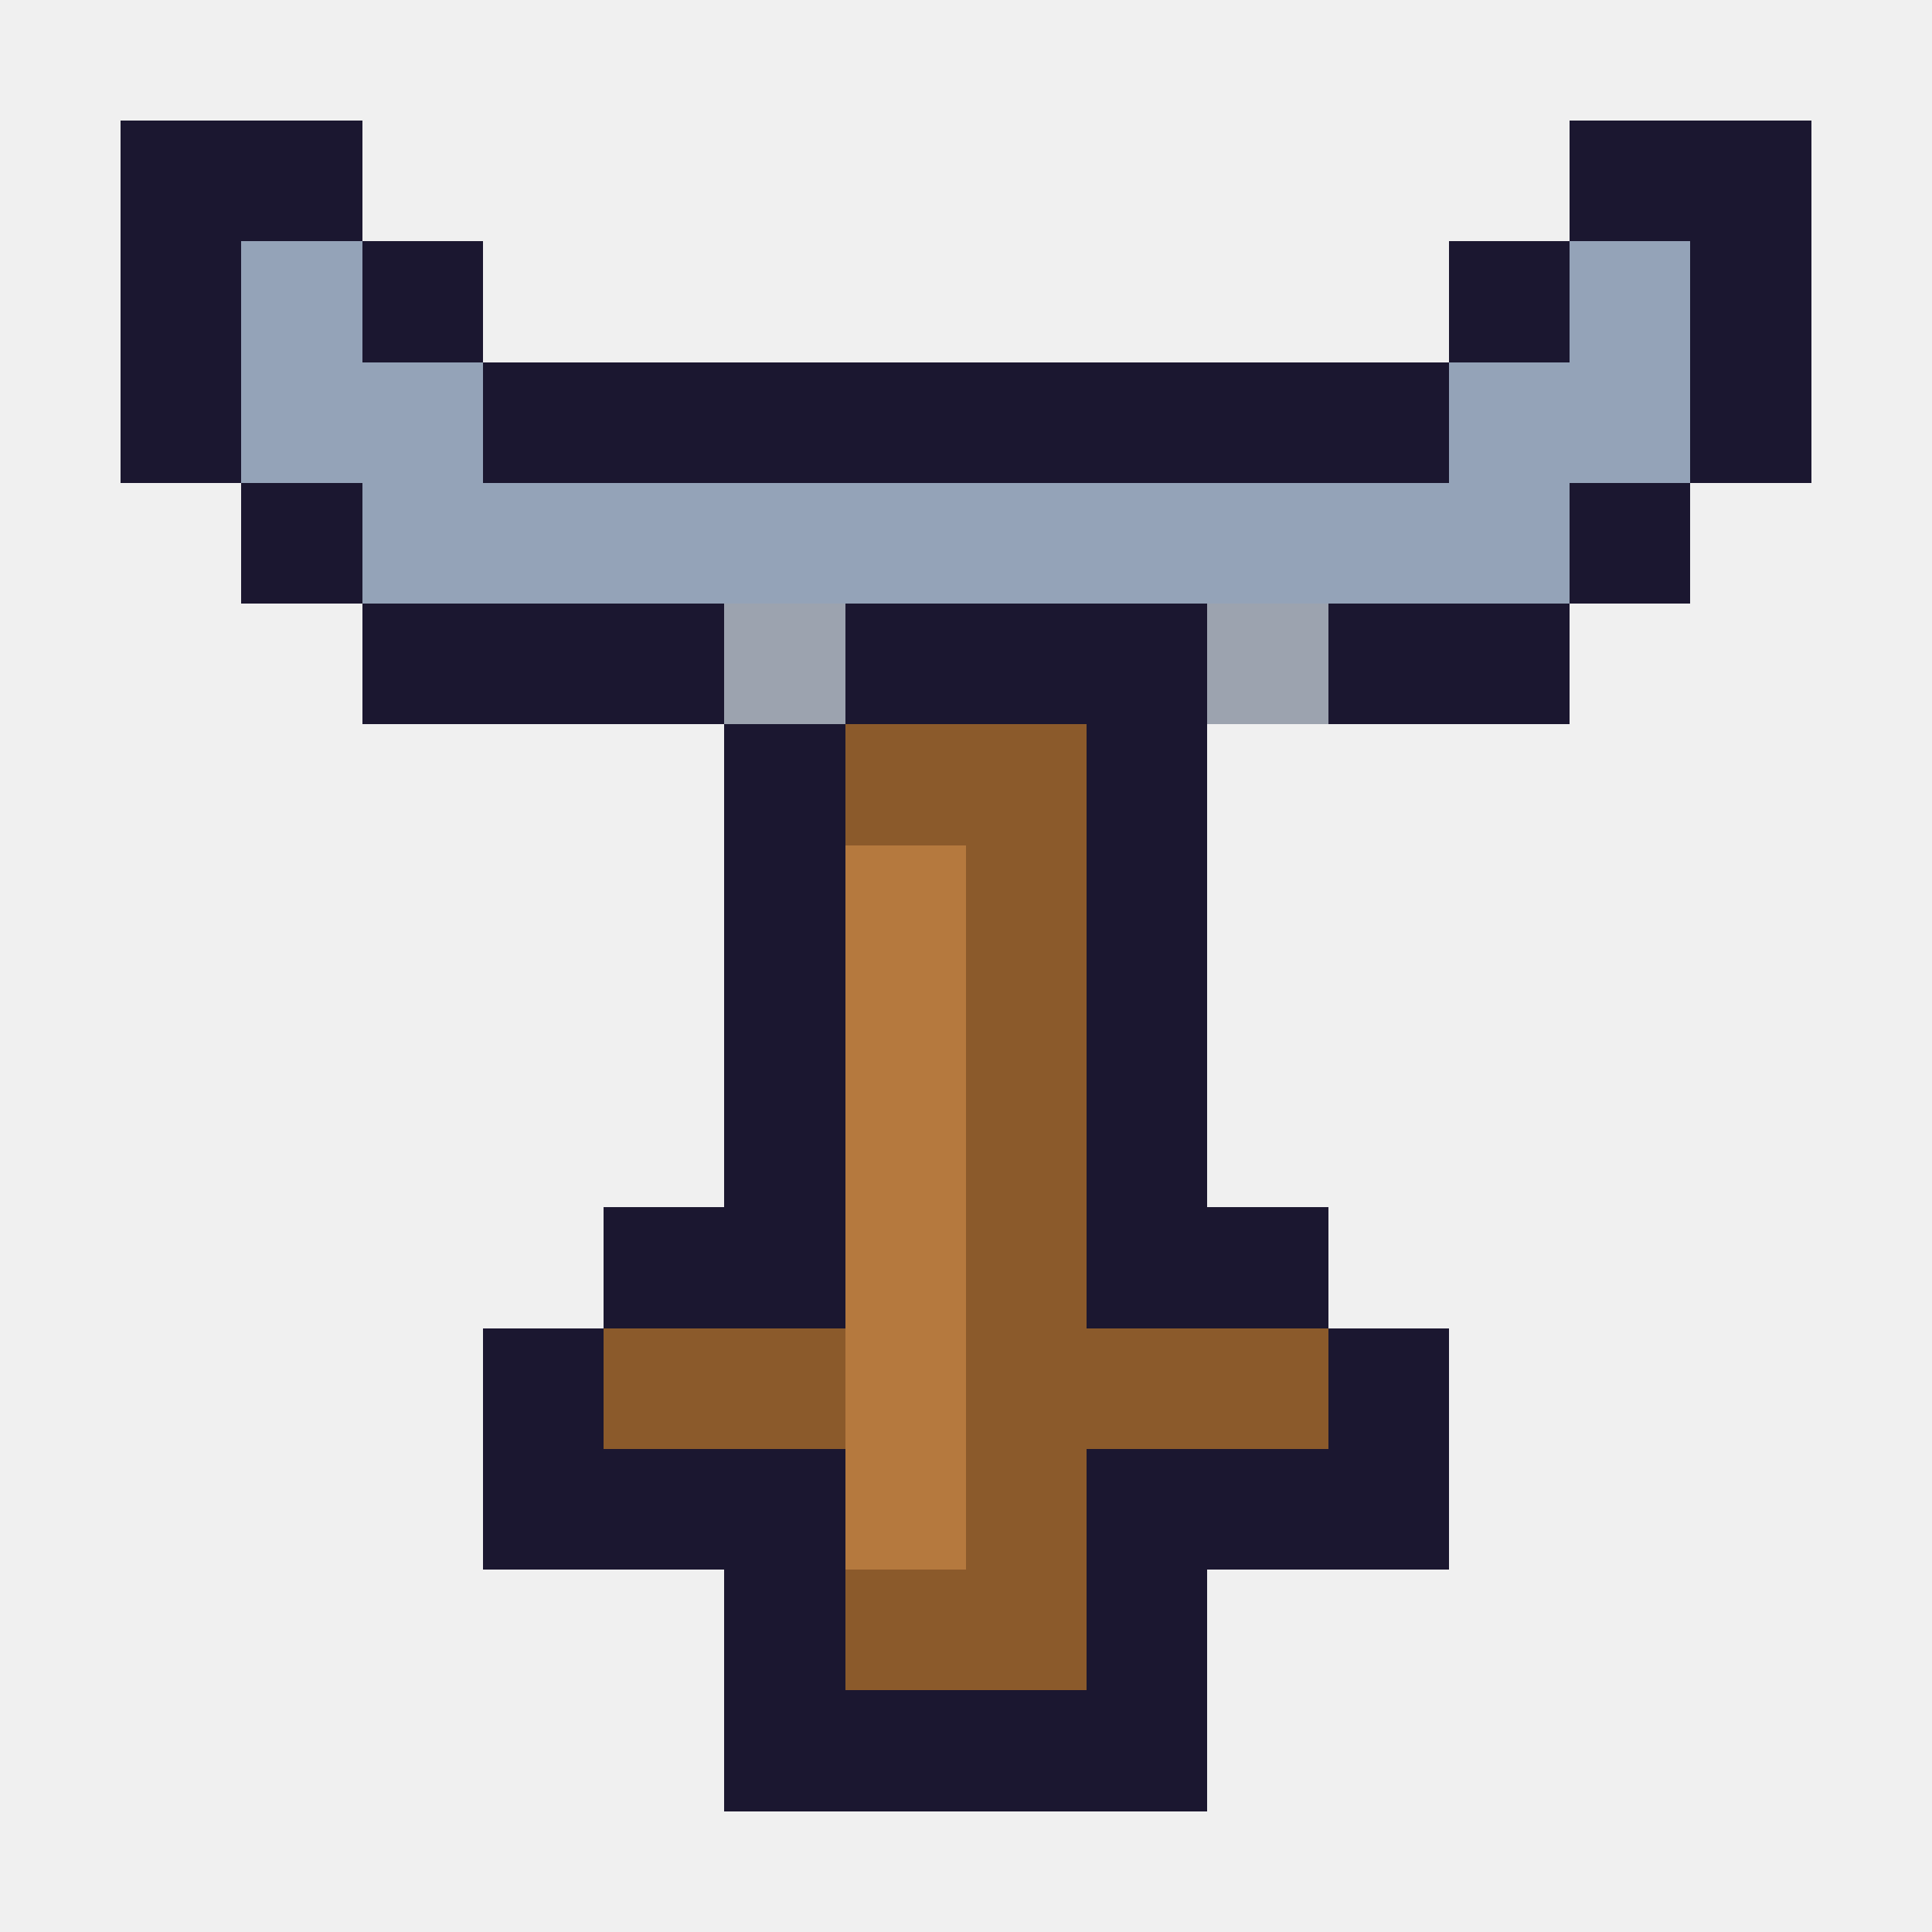
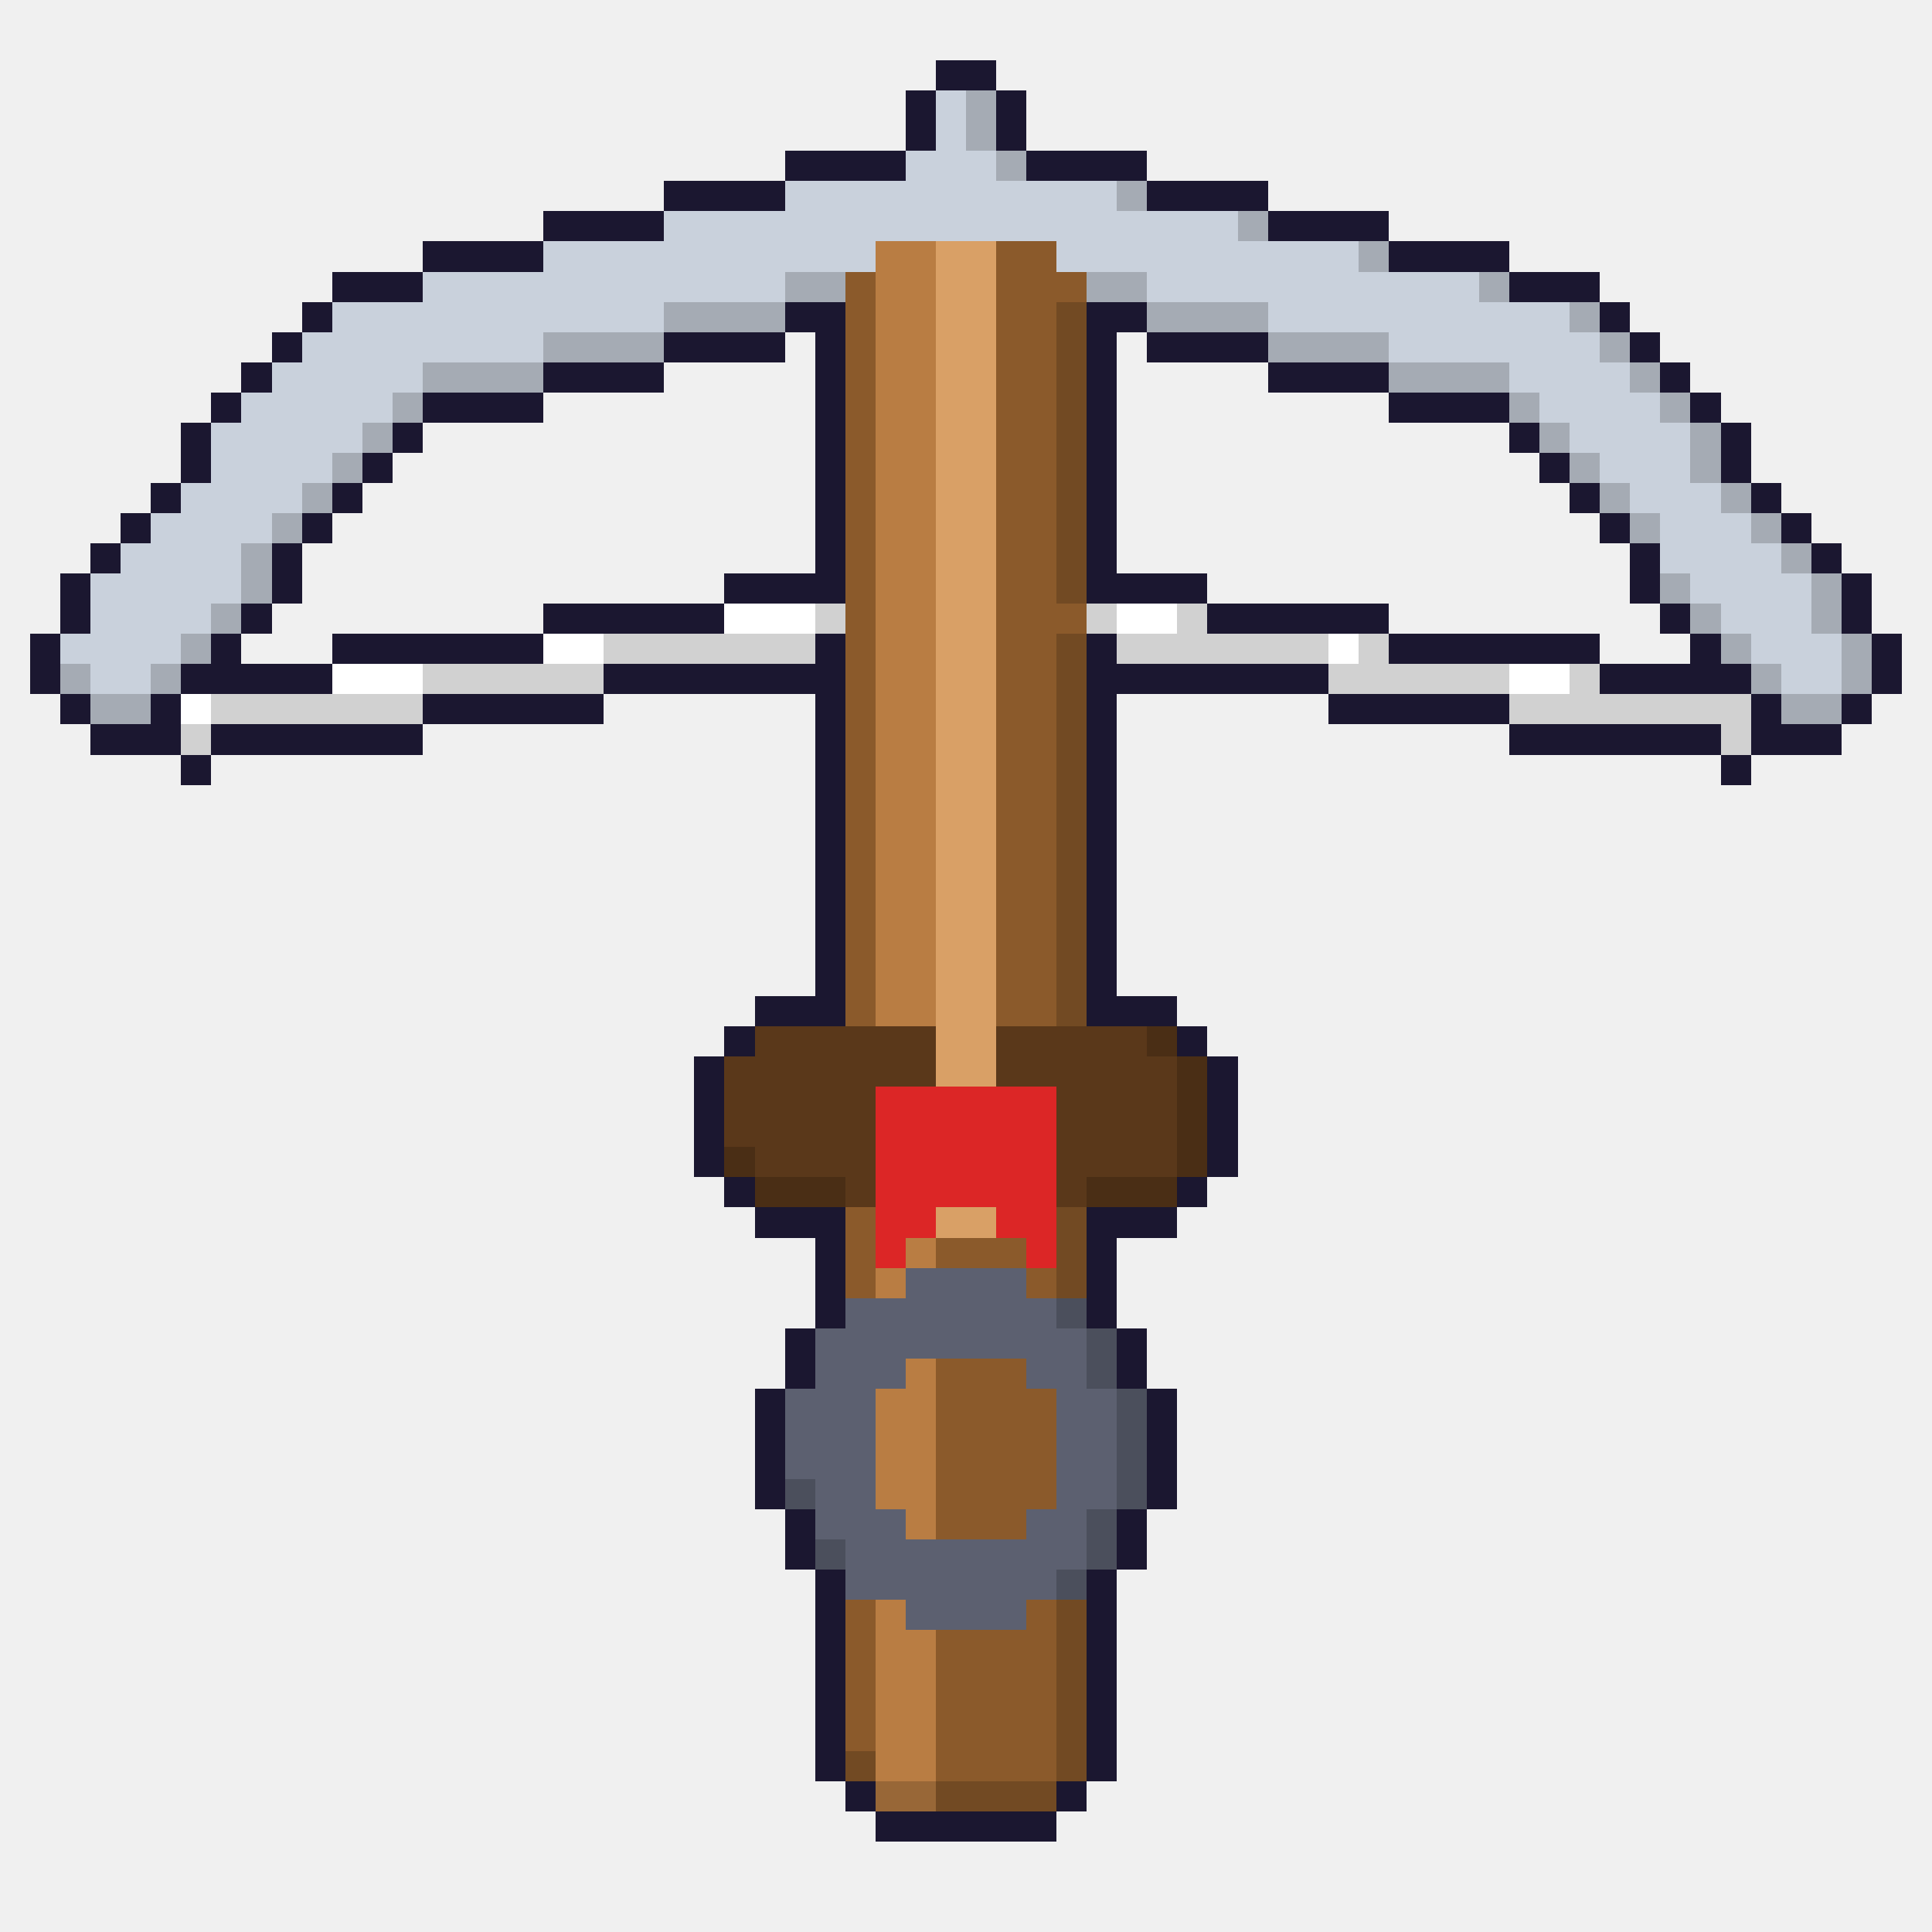
- <svg xmlns="http://www.w3.org/2000/svg" viewBox="0 0 16 16" shape-rendering="crispEdges">
-   <rect x="1" y="1" width="2" height="1" fill="#1b1730" />
-   <rect x="13" y="1" width="2" height="1" fill="#1b1730" />
-   <rect x="1" y="2" width="1" height="1" fill="#1b1730" />
-   <rect x="2" y="2" width="1" height="1" fill="#94a3b8" />
-   <rect x="3" y="2" width="1" height="1" fill="#1b1730" />
-   <rect x="12" y="2" width="1" height="1" fill="#1b1730" />
-   <rect x="13" y="2" width="1" height="1" fill="#94a3b8" />
-   <rect x="14" y="2" width="1" height="1" fill="#1b1730" />
-   <rect x="1" y="3" width="1" height="1" fill="#1b1730" />
-   <rect x="2" y="3" width="2" height="1" fill="#94a3b8" />
-   <rect x="4" y="3" width="8" height="1" fill="#1b1730" />
-   <rect x="12" y="3" width="2" height="1" fill="#94a3b8" />
-   <rect x="14" y="3" width="1" height="1" fill="#1b1730" />
-   <rect x="2" y="4" width="1" height="1" fill="#1b1730" />
-   <rect x="3" y="4" width="10" height="1" fill="#94a3b8" />
-   <rect x="13" y="4" width="1" height="1" fill="#1b1730" />
-   <rect x="3" y="5" width="3" height="1" fill="#1b1730" />
-   <rect x="6" y="5" width="1" height="1" fill="#9ca3af" />
-   <rect x="7" y="5" width="3" height="1" fill="#1b1730" />
-   <rect x="10" y="5" width="1" height="1" fill="#9ca3af" />
-   <rect x="11" y="5" width="2" height="1" fill="#1b1730" />
-   <rect x="6" y="6" width="1" height="1" fill="#1b1730" />
-   <rect x="7" y="6" width="2" height="1" fill="#8b5a2b" />
-   <rect x="9" y="6" width="1" height="1" fill="#1b1730" />
-   <rect x="6" y="7" width="1" height="1" fill="#1b1730" />
-   <rect x="7" y="7" width="1" height="1" fill="#b5793e" />
-   <rect x="8" y="7" width="1" height="1" fill="#8b5a2b" />
-   <rect x="9" y="7" width="1" height="1" fill="#1b1730" />
-   <rect x="6" y="8" width="1" height="1" fill="#1b1730" />
-   <rect x="7" y="8" width="1" height="1" fill="#b5793e" />
-   <rect x="8" y="8" width="1" height="1" fill="#8b5a2b" />
-   <rect x="9" y="8" width="1" height="1" fill="#1b1730" />
-   <rect x="6" y="9" width="1" height="1" fill="#1b1730" />
-   <rect x="7" y="9" width="1" height="1" fill="#b5793e" />
-   <rect x="8" y="9" width="1" height="1" fill="#8b5a2b" />
-   <rect x="9" y="9" width="1" height="1" fill="#1b1730" />
-   <rect x="5" y="10" width="2" height="1" fill="#1b1730" />
-   <rect x="7" y="10" width="1" height="1" fill="#b5793e" />
-   <rect x="8" y="10" width="1" height="1" fill="#8b5a2b" />
-   <rect x="9" y="10" width="2" height="1" fill="#1b1730" />
-   <rect x="4" y="11" width="1" height="1" fill="#1b1730" />
-   <rect x="5" y="11" width="2" height="1" fill="#8b5a2b" />
-   <rect x="7" y="11" width="1" height="1" fill="#b5793e" />
-   <rect x="8" y="11" width="3" height="1" fill="#8b5a2b" />
-   <rect x="11" y="11" width="1" height="1" fill="#1b1730" />
-   <rect x="4" y="12" width="3" height="1" fill="#1b1730" />
-   <rect x="7" y="12" width="1" height="1" fill="#b5793e" />
-   <rect x="8" y="12" width="1" height="1" fill="#8b5a2b" />
-   <rect x="9" y="12" width="3" height="1" fill="#1b1730" />
-   <rect x="6" y="13" width="1" height="1" fill="#1b1730" />
-   <rect x="7" y="13" width="2" height="1" fill="#8b5a2b" />
-   <rect x="9" y="13" width="1" height="1" fill="#1b1730" />
-   <rect x="6" y="14" width="4" height="1" fill="#1b1730" />
+ <svg xmlns="http://www.w3.org/2000/svg" viewBox="0 0 64 64" shape-rendering="crispEdges">
+   <rect x="31" y="2" width="2" height="1" fill="#1b1730" />
+   <rect x="30" y="3" width="1" height="2" fill="#1b1730" />
+   <rect x="31" y="3" width="1" height="2" fill="#c9d1dc" />
+   <rect x="32" y="3" width="1" height="2" fill="#a5abb4" />
+   <rect x="33" y="3" width="1" height="2" fill="#1b1730" />
+   <rect x="26" y="5" width="4" height="1" fill="#1b1730" />
+   <rect x="30" y="5" width="3" height="1" fill="#c9d1dc" />
+   <rect x="33" y="5" width="1" height="1" fill="#a5abb4" />
+   <rect x="34" y="5" width="4" height="1" fill="#1b1730" />
+   <rect x="22" y="6" width="4" height="1" fill="#1b1730" />
+   <rect x="26" y="6" width="11" height="1" fill="#c9d1dc" />
+   <rect x="37" y="6" width="1" height="1" fill="#a5abb4" />
+   <rect x="38" y="6" width="4" height="1" fill="#1b1730" />
+   <rect x="18" y="7" width="4" height="1" fill="#1b1730" />
+   <rect x="22" y="7" width="19" height="1" fill="#c9d1dc" />
+   <rect x="41" y="7" width="1" height="1" fill="#a5abb4" />
+   <rect x="42" y="7" width="4" height="1" fill="#1b1730" />
+   <rect x="14" y="8" width="4" height="1" fill="#1b1730" />
+   <rect x="18" y="8" width="11" height="1" fill="#c9d1dc" />
+   <rect x="29" y="8" width="2" height="26" fill="#b97d43" />
+   <rect x="31" y="8" width="2" height="28" fill="#d9a066" />
+   <rect x="33" y="8" width="2" height="1" fill="#8b5a2b" />
+   <rect x="35" y="8" width="10" height="1" fill="#c9d1dc" />
+   <rect x="45" y="8" width="1" height="1" fill="#a5abb4" />
+   <rect x="46" y="8" width="4" height="1" fill="#1b1730" />
+   <rect x="11" y="9" width="3" height="1" fill="#1b1730" />
+   <rect x="14" y="9" width="12" height="1" fill="#c9d1dc" />
+   <rect x="26" y="9" width="2" height="1" fill="#a5abb4" />
+   <rect x="28" y="9" width="1" height="25" fill="#8b5a2b" />
+   <rect x="33" y="9" width="3" height="1" fill="#8b5a2b" />
+   <rect x="36" y="9" width="2" height="1" fill="#a5abb4" />
+   <rect x="38" y="9" width="11" height="1" fill="#c9d1dc" />
+   <rect x="49" y="9" width="1" height="1" fill="#a5abb4" />
+   <rect x="50" y="9" width="3" height="1" fill="#1b1730" />
+   <rect x="10" y="10" width="1" height="1" fill="#1b1730" />
+   <rect x="11" y="10" width="11" height="1" fill="#c9d1dc" />
+   <rect x="22" y="10" width="4" height="1" fill="#a5abb4" />
+   <rect x="26" y="10" width="2" height="1" fill="#1b1730" />
+   <rect x="33" y="10" width="2" height="10" fill="#8b5a2b" />
+   <rect x="35" y="10" width="1" height="10" fill="#724a23" />
+   <rect x="36" y="10" width="2" height="1" fill="#1b1730" />
+   <rect x="38" y="10" width="4" height="1" fill="#a5abb4" />
+   <rect x="42" y="10" width="10" height="1" fill="#c9d1dc" />
+   <rect x="52" y="10" width="1" height="1" fill="#a5abb4" />
+   <rect x="53" y="10" width="1" height="1" fill="#1b1730" />
+   <rect x="9" y="11" width="1" height="1" fill="#1b1730" />
+   <rect x="10" y="11" width="8" height="1" fill="#c9d1dc" />
+   <rect x="18" y="11" width="4" height="1" fill="#a5abb4" />
+   <rect x="22" y="11" width="4" height="1" fill="#1b1730" />
+   <rect x="27" y="11" width="1" height="8" fill="#1b1730" />
+   <rect x="36" y="11" width="1" height="8" fill="#1b1730" />
+   <rect x="38" y="11" width="4" height="1" fill="#1b1730" />
+   <rect x="42" y="11" width="4" height="1" fill="#a5abb4" />
+   <rect x="46" y="11" width="7" height="1" fill="#c9d1dc" />
+   <rect x="53" y="11" width="1" height="1" fill="#a5abb4" />
+   <rect x="54" y="11" width="1" height="1" fill="#1b1730" />
+   <rect x="8" y="12" width="1" height="1" fill="#1b1730" />
+   <rect x="9" y="12" width="5" height="1" fill="#c9d1dc" />
+   <rect x="14" y="12" width="4" height="1" fill="#a5abb4" />
+   <rect x="18" y="12" width="4" height="1" fill="#1b1730" />
+   <rect x="42" y="12" width="4" height="1" fill="#1b1730" />
+   <rect x="46" y="12" width="4" height="1" fill="#a5abb4" />
+   <rect x="50" y="12" width="4" height="1" fill="#c9d1dc" />
+   <rect x="54" y="12" width="1" height="1" fill="#a5abb4" />
+   <rect x="55" y="12" width="1" height="1" fill="#1b1730" />
+   <rect x="7" y="13" width="1" height="1" fill="#1b1730" />
+   <rect x="8" y="13" width="5" height="1" fill="#c9d1dc" />
+   <rect x="13" y="13" width="1" height="1" fill="#a5abb4" />
+   <rect x="14" y="13" width="4" height="1" fill="#1b1730" />
+   <rect x="46" y="13" width="4" height="1" fill="#1b1730" />
+   <rect x="50" y="13" width="1" height="1" fill="#a5abb4" />
+   <rect x="51" y="13" width="4" height="1" fill="#c9d1dc" />
+   <rect x="55" y="13" width="1" height="1" fill="#a5abb4" />
+   <rect x="56" y="13" width="1" height="1" fill="#1b1730" />
+   <rect x="6" y="14" width="1" height="2" fill="#1b1730" />
+   <rect x="7" y="14" width="5" height="1" fill="#c9d1dc" />
+   <rect x="12" y="14" width="1" height="1" fill="#a5abb4" />
+   <rect x="13" y="14" width="1" height="1" fill="#1b1730" />
+   <rect x="50" y="14" width="1" height="1" fill="#1b1730" />
+   <rect x="51" y="14" width="1" height="1" fill="#a5abb4" />
+   <rect x="52" y="14" width="4" height="1" fill="#c9d1dc" />
+   <rect x="56" y="14" width="1" height="2" fill="#a5abb4" />
+   <rect x="57" y="14" width="1" height="2" fill="#1b1730" />
+   <rect x="7" y="15" width="4" height="1" fill="#c9d1dc" />
+   <rect x="11" y="15" width="1" height="1" fill="#a5abb4" />
+   <rect x="12" y="15" width="1" height="1" fill="#1b1730" />
+   <rect x="51" y="15" width="1" height="1" fill="#1b1730" />
+   <rect x="52" y="15" width="1" height="1" fill="#a5abb4" />
+   <rect x="53" y="15" width="3" height="1" fill="#c9d1dc" />
+   <rect x="5" y="16" width="1" height="1" fill="#1b1730" />
+   <rect x="6" y="16" width="4" height="1" fill="#c9d1dc" />
+   <rect x="10" y="16" width="1" height="1" fill="#a5abb4" />
+   <rect x="11" y="16" width="1" height="1" fill="#1b1730" />
+   <rect x="52" y="16" width="1" height="1" fill="#1b1730" />
+   <rect x="53" y="16" width="1" height="1" fill="#a5abb4" />
+   <rect x="54" y="16" width="3" height="1" fill="#c9d1dc" />
+   <rect x="57" y="16" width="1" height="1" fill="#a5abb4" />
+   <rect x="58" y="16" width="1" height="1" fill="#1b1730" />
+   <rect x="4" y="17" width="1" height="1" fill="#1b1730" />
+   <rect x="5" y="17" width="4" height="1" fill="#c9d1dc" />
+   <rect x="9" y="17" width="1" height="1" fill="#a5abb4" />
+   <rect x="10" y="17" width="1" height="1" fill="#1b1730" />
+   <rect x="53" y="17" width="1" height="1" fill="#1b1730" />
+   <rect x="54" y="17" width="1" height="1" fill="#a5abb4" />
+   <rect x="55" y="17" width="3" height="1" fill="#c9d1dc" />
+   <rect x="58" y="17" width="1" height="1" fill="#a5abb4" />
+   <rect x="59" y="17" width="1" height="1" fill="#1b1730" />
+   <rect x="3" y="18" width="1" height="1" fill="#1b1730" />
+   <rect x="4" y="18" width="4" height="1" fill="#c9d1dc" />
+   <rect x="8" y="18" width="1" height="2" fill="#a5abb4" />
+   <rect x="9" y="18" width="1" height="2" fill="#1b1730" />
+   <rect x="54" y="18" width="1" height="2" fill="#1b1730" />
+   <rect x="55" y="18" width="4" height="1" fill="#c9d1dc" />
+   <rect x="59" y="18" width="1" height="1" fill="#a5abb4" />
+   <rect x="60" y="18" width="1" height="1" fill="#1b1730" />
+   <rect x="2" y="19" width="1" height="2" fill="#1b1730" />
+   <rect x="3" y="19" width="5" height="1" fill="#c9d1dc" />
+   <rect x="24" y="19" width="4" height="1" fill="#1b1730" />
+   <rect x="36" y="19" width="4" height="1" fill="#1b1730" />
+   <rect x="55" y="19" width="1" height="1" fill="#a5abb4" />
+   <rect x="56" y="19" width="4" height="1" fill="#c9d1dc" />
+   <rect x="60" y="19" width="1" height="2" fill="#a5abb4" />
+   <rect x="61" y="19" width="1" height="2" fill="#1b1730" />
+   <rect x="3" y="20" width="4" height="1" fill="#c9d1dc" />
+   <rect x="7" y="20" width="1" height="1" fill="#a5abb4" />
+   <rect x="8" y="20" width="1" height="1" fill="#1b1730" />
+   <rect x="18" y="20" width="6" height="1" fill="#1b1730" />
+   <rect x="24" y="20" width="3" height="1" fill="#ffffff" />
+   <rect x="27" y="20" width="1" height="1" fill="#d1d1d1" />
+   <rect x="33" y="20" width="3" height="1" fill="#8b5a2b" />
+   <rect x="36" y="20" width="1" height="1" fill="#d1d1d1" />
+   <rect x="37" y="20" width="2" height="1" fill="#ffffff" />
+   <rect x="39" y="20" width="1" height="1" fill="#d1d1d1" />
+   <rect x="40" y="20" width="6" height="1" fill="#1b1730" />
+   <rect x="55" y="20" width="1" height="1" fill="#1b1730" />
+   <rect x="56" y="20" width="1" height="1" fill="#a5abb4" />
+   <rect x="57" y="20" width="3" height="1" fill="#c9d1dc" />
+   <rect x="1" y="21" width="1" height="2" fill="#1b1730" />
+   <rect x="2" y="21" width="4" height="1" fill="#c9d1dc" />
+   <rect x="6" y="21" width="1" height="1" fill="#a5abb4" />
+   <rect x="7" y="21" width="1" height="1" fill="#1b1730" />
+   <rect x="11" y="21" width="7" height="1" fill="#1b1730" />
+   <rect x="18" y="21" width="2" height="1" fill="#ffffff" />
+   <rect x="20" y="21" width="7" height="1" fill="#d1d1d1" />
+   <rect x="27" y="21" width="1" height="1" fill="#1b1730" />
+   <rect x="33" y="21" width="2" height="13" fill="#8b5a2b" />
+   <rect x="35" y="21" width="1" height="13" fill="#724a23" />
+   <rect x="36" y="21" width="1" height="1" fill="#1b1730" />
+   <rect x="37" y="21" width="7" height="1" fill="#d1d1d1" />
+   <rect x="44" y="21" width="1" height="1" fill="#ffffff" />
+   <rect x="45" y="21" width="1" height="1" fill="#d1d1d1" />
+   <rect x="46" y="21" width="7" height="1" fill="#1b1730" />
+   <rect x="56" y="21" width="1" height="1" fill="#1b1730" />
+   <rect x="57" y="21" width="1" height="1" fill="#a5abb4" />
+   <rect x="58" y="21" width="3" height="1" fill="#c9d1dc" />
+   <rect x="61" y="21" width="1" height="2" fill="#a5abb4" />
+   <rect x="62" y="21" width="1" height="2" fill="#1b1730" />
+   <rect x="2" y="22" width="1" height="1" fill="#a5abb4" />
+   <rect x="3" y="22" width="2" height="1" fill="#c9d1dc" />
+   <rect x="5" y="22" width="1" height="1" fill="#a5abb4" />
+   <rect x="6" y="22" width="5" height="1" fill="#1b1730" />
+   <rect x="11" y="22" width="3" height="1" fill="#ffffff" />
+   <rect x="14" y="22" width="6" height="1" fill="#d1d1d1" />
+   <rect x="20" y="22" width="8" height="1" fill="#1b1730" />
+   <rect x="36" y="22" width="8" height="1" fill="#1b1730" />
+   <rect x="44" y="22" width="6" height="1" fill="#d1d1d1" />
+   <rect x="50" y="22" width="2" height="1" fill="#ffffff" />
+   <rect x="52" y="22" width="1" height="1" fill="#d1d1d1" />
+   <rect x="53" y="22" width="5" height="1" fill="#1b1730" />
+   <rect x="58" y="22" width="1" height="1" fill="#a5abb4" />
+   <rect x="59" y="22" width="2" height="1" fill="#c9d1dc" />
+   <rect x="2" y="23" width="1" height="1" fill="#1b1730" />
+   <rect x="3" y="23" width="2" height="1" fill="#a5abb4" />
+   <rect x="5" y="23" width="1" height="1" fill="#1b1730" />
+   <rect x="6" y="23" width="1" height="1" fill="#ffffff" />
+   <rect x="7" y="23" width="7" height="1" fill="#d1d1d1" />
+   <rect x="14" y="23" width="6" height="1" fill="#1b1730" />
+   <rect x="27" y="23" width="1" height="10" fill="#1b1730" />
+   <rect x="36" y="23" width="1" height="10" fill="#1b1730" />
+   <rect x="44" y="23" width="6" height="1" fill="#1b1730" />
+   <rect x="50" y="23" width="8" height="1" fill="#d1d1d1" />
+   <rect x="58" y="23" width="1" height="1" fill="#1b1730" />
+   <rect x="59" y="23" width="2" height="1" fill="#a5abb4" />
+   <rect x="61" y="23" width="1" height="1" fill="#1b1730" />
+   <rect x="3" y="24" width="3" height="1" fill="#1b1730" />
+   <rect x="6" y="24" width="1" height="1" fill="#d1d1d1" />
+   <rect x="7" y="24" width="7" height="1" fill="#1b1730" />
+   <rect x="50" y="24" width="7" height="1" fill="#1b1730" />
+   <rect x="57" y="24" width="1" height="1" fill="#d1d1d1" />
+   <rect x="58" y="24" width="3" height="1" fill="#1b1730" />
+   <rect x="6" y="25" width="1" height="1" fill="#1b1730" />
+   <rect x="57" y="25" width="1" height="1" fill="#1b1730" />
+   <rect x="25" y="33" width="3" height="1" fill="#1b1730" />
+   <rect x="36" y="33" width="3" height="1" fill="#1b1730" />
+   <rect x="24" y="34" width="1" height="1" fill="#1b1730" />
+   <rect x="25" y="34" width="6" height="1" fill="#5a381a" />
+   <rect x="33" y="34" width="5" height="1" fill="#5a381a" />
+   <rect x="38" y="34" width="1" height="1" fill="#4a2e15" />
+   <rect x="39" y="34" width="1" height="1" fill="#1b1730" />
+   <rect x="23" y="35" width="1" height="4" fill="#1b1730" />
+   <rect x="24" y="35" width="7" height="1" fill="#5a381a" />
+   <rect x="33" y="35" width="6" height="1" fill="#5a381a" />
+   <rect x="39" y="35" width="1" height="4" fill="#4a2e15" />
+   <rect x="40" y="35" width="1" height="4" fill="#1b1730" />
+   <rect x="24" y="36" width="5" height="2" fill="#5a381a" />
+   <rect x="29" y="36" width="6" height="4" fill="#dc2626" />
+   <rect x="35" y="36" width="4" height="3" fill="#5a381a" />
+   <rect x="24" y="38" width="1" height="1" fill="#4a2e15" />
+   <rect x="25" y="38" width="4" height="1" fill="#5a381a" />
+   <rect x="24" y="39" width="1" height="1" fill="#1b1730" />
+   <rect x="25" y="39" width="3" height="1" fill="#4a2e15" />
+   <rect x="28" y="39" width="1" height="1" fill="#5a381a" />
+   <rect x="35" y="39" width="1" height="1" fill="#5a381a" />
+   <rect x="36" y="39" width="3" height="1" fill="#4a2e15" />
+   <rect x="39" y="39" width="1" height="1" fill="#1b1730" />
+   <rect x="25" y="40" width="3" height="1" fill="#1b1730" />
+   <rect x="28" y="40" width="1" height="3" fill="#8b5a2b" />
+   <rect x="29" y="40" width="2" height="1" fill="#dc2626" />
+   <rect x="31" y="40" width="2" height="1" fill="#d9a066" />
+   <rect x="33" y="40" width="2" height="1" fill="#dc2626" />
+   <rect x="35" y="40" width="1" height="3" fill="#724a23" />
+   <rect x="36" y="40" width="3" height="1" fill="#1b1730" />
+   <rect x="27" y="41" width="1" height="3" fill="#1b1730" />
+   <rect x="29" y="41" width="1" height="1" fill="#dc2626" />
+   <rect x="30" y="41" width="1" height="1" fill="#b97d43" />
+   <rect x="31" y="41" width="3" height="1" fill="#8b5a2b" />
+   <rect x="34" y="41" width="1" height="1" fill="#dc2626" />
+   <rect x="36" y="41" width="1" height="3" fill="#1b1730" />
+   <rect x="29" y="42" width="1" height="1" fill="#b97d43" />
+   <rect x="30" y="42" width="4" height="1" fill="#5c6070" />
+   <rect x="34" y="42" width="1" height="1" fill="#8b5a2b" />
+   <rect x="28" y="43" width="7" height="1" fill="#5c6070" />
+   <rect x="35" y="43" width="1" height="1" fill="#4b4f5c" />
+   <rect x="26" y="44" width="1" height="2" fill="#1b1730" />
+   <rect x="27" y="44" width="9" height="1" fill="#5c6070" />
+   <rect x="36" y="44" width="1" height="2" fill="#4b4f5c" />
+   <rect x="37" y="44" width="1" height="2" fill="#1b1730" />
+   <rect x="27" y="45" width="3" height="1" fill="#5c6070" />
+   <rect x="30" y="45" width="1" height="1" fill="#b97d43" />
+   <rect x="31" y="45" width="3" height="1" fill="#8b5a2b" />
+   <rect x="34" y="45" width="2" height="1" fill="#5c6070" />
+   <rect x="25" y="46" width="1" height="4" fill="#1b1730" />
+   <rect x="26" y="46" width="3" height="3" fill="#5c6070" />
+   <rect x="29" y="46" width="2" height="4" fill="#b97d43" />
+   <rect x="31" y="46" width="4" height="4" fill="#8b5a2b" />
+   <rect x="35" y="46" width="2" height="4" fill="#5c6070" />
+   <rect x="37" y="46" width="1" height="4" fill="#4b4f5c" />
+   <rect x="38" y="46" width="1" height="4" fill="#1b1730" />
+   <rect x="26" y="49" width="1" height="1" fill="#4b4f5c" />
+   <rect x="27" y="49" width="2" height="1" fill="#5c6070" />
+   <rect x="26" y="50" width="1" height="2" fill="#1b1730" />
+   <rect x="27" y="50" width="3" height="1" fill="#5c6070" />
+   <rect x="30" y="50" width="1" height="1" fill="#b97d43" />
+   <rect x="31" y="50" width="3" height="1" fill="#8b5a2b" />
+   <rect x="34" y="50" width="2" height="1" fill="#5c6070" />
+   <rect x="36" y="50" width="1" height="2" fill="#4b4f5c" />
+   <rect x="37" y="50" width="1" height="2" fill="#1b1730" />
+   <rect x="27" y="51" width="1" height="1" fill="#4b4f5c" />
+   <rect x="28" y="51" width="8" height="1" fill="#5c6070" />
+   <rect x="27" y="52" width="1" height="7" fill="#1b1730" />
+   <rect x="28" y="52" width="7" height="1" fill="#5c6070" />
+   <rect x="35" y="52" width="1" height="1" fill="#4b4f5c" />
+   <rect x="36" y="52" width="1" height="7" fill="#1b1730" />
+   <rect x="28" y="53" width="1" height="5" fill="#8b5a2b" />
+   <rect x="29" y="53" width="1" height="1" fill="#b97d43" />
+   <rect x="30" y="53" width="4" height="1" fill="#5c6070" />
+   <rect x="34" y="53" width="1" height="1" fill="#8b5a2b" />
+   <rect x="35" y="53" width="1" height="6" fill="#724a23" />
+   <rect x="29" y="54" width="2" height="5" fill="#b97d43" />
+   <rect x="31" y="54" width="4" height="5" fill="#8b5a2b" />
+   <rect x="28" y="58" width="1" height="1" fill="#724a23" />
+   <rect x="28" y="59" width="1" height="1" fill="#1b1730" />
+   <rect x="29" y="59" width="2" height="1" fill="#986737" />
+   <rect x="31" y="59" width="4" height="1" fill="#724a23" />
+   <rect x="35" y="59" width="1" height="1" fill="#1b1730" />
+   <rect x="29" y="60" width="6" height="1" fill="#1b1730" />
</svg>
